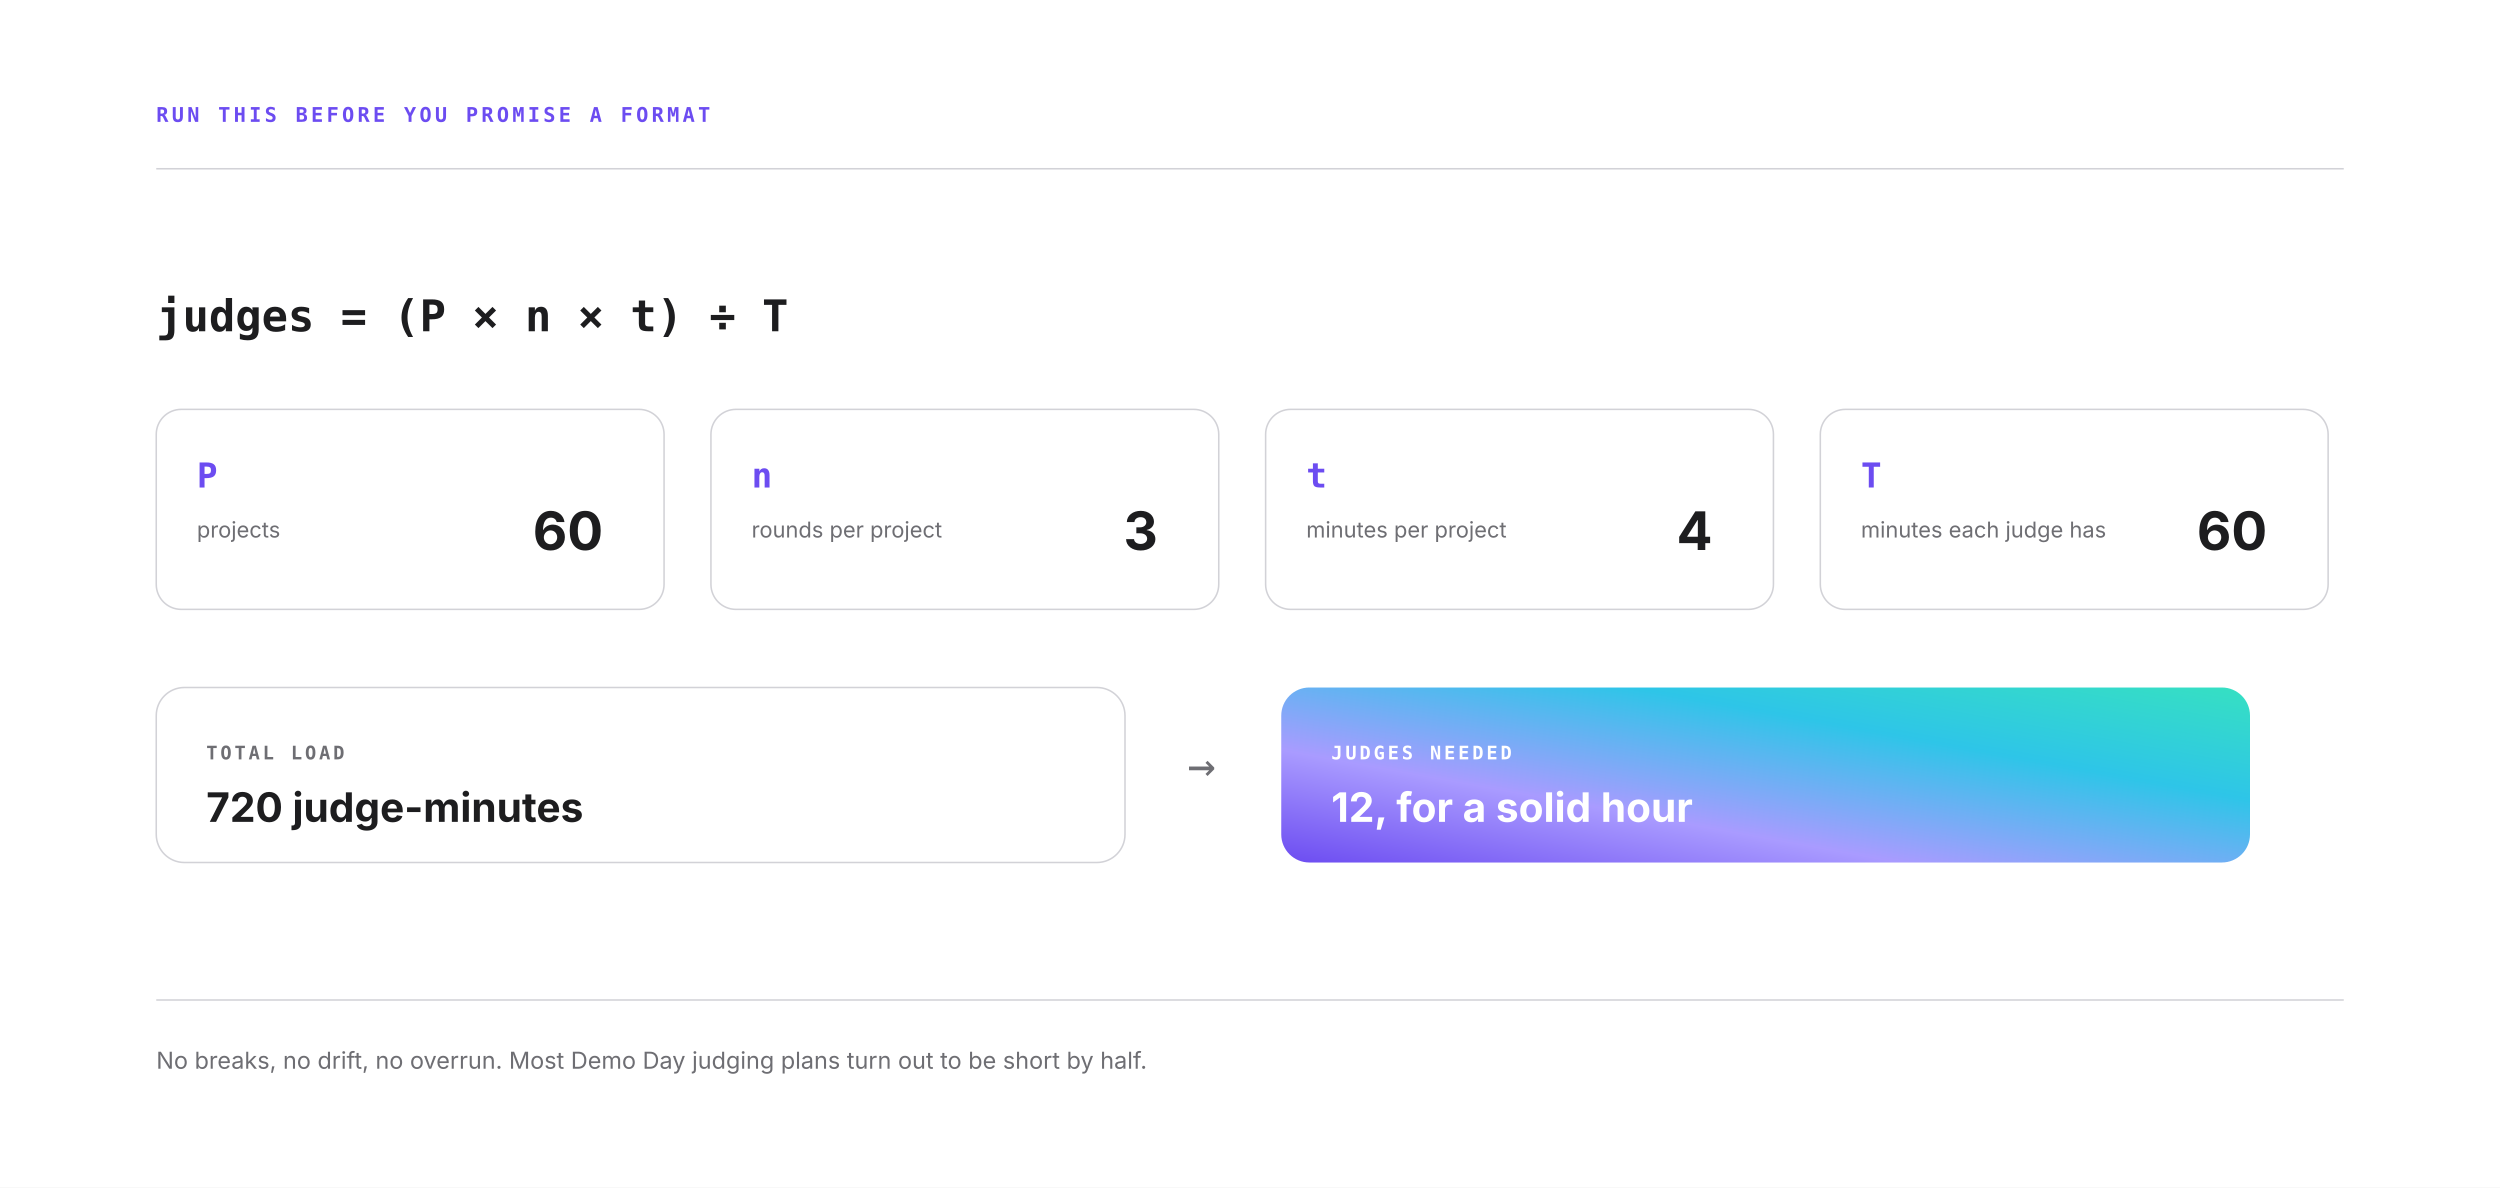
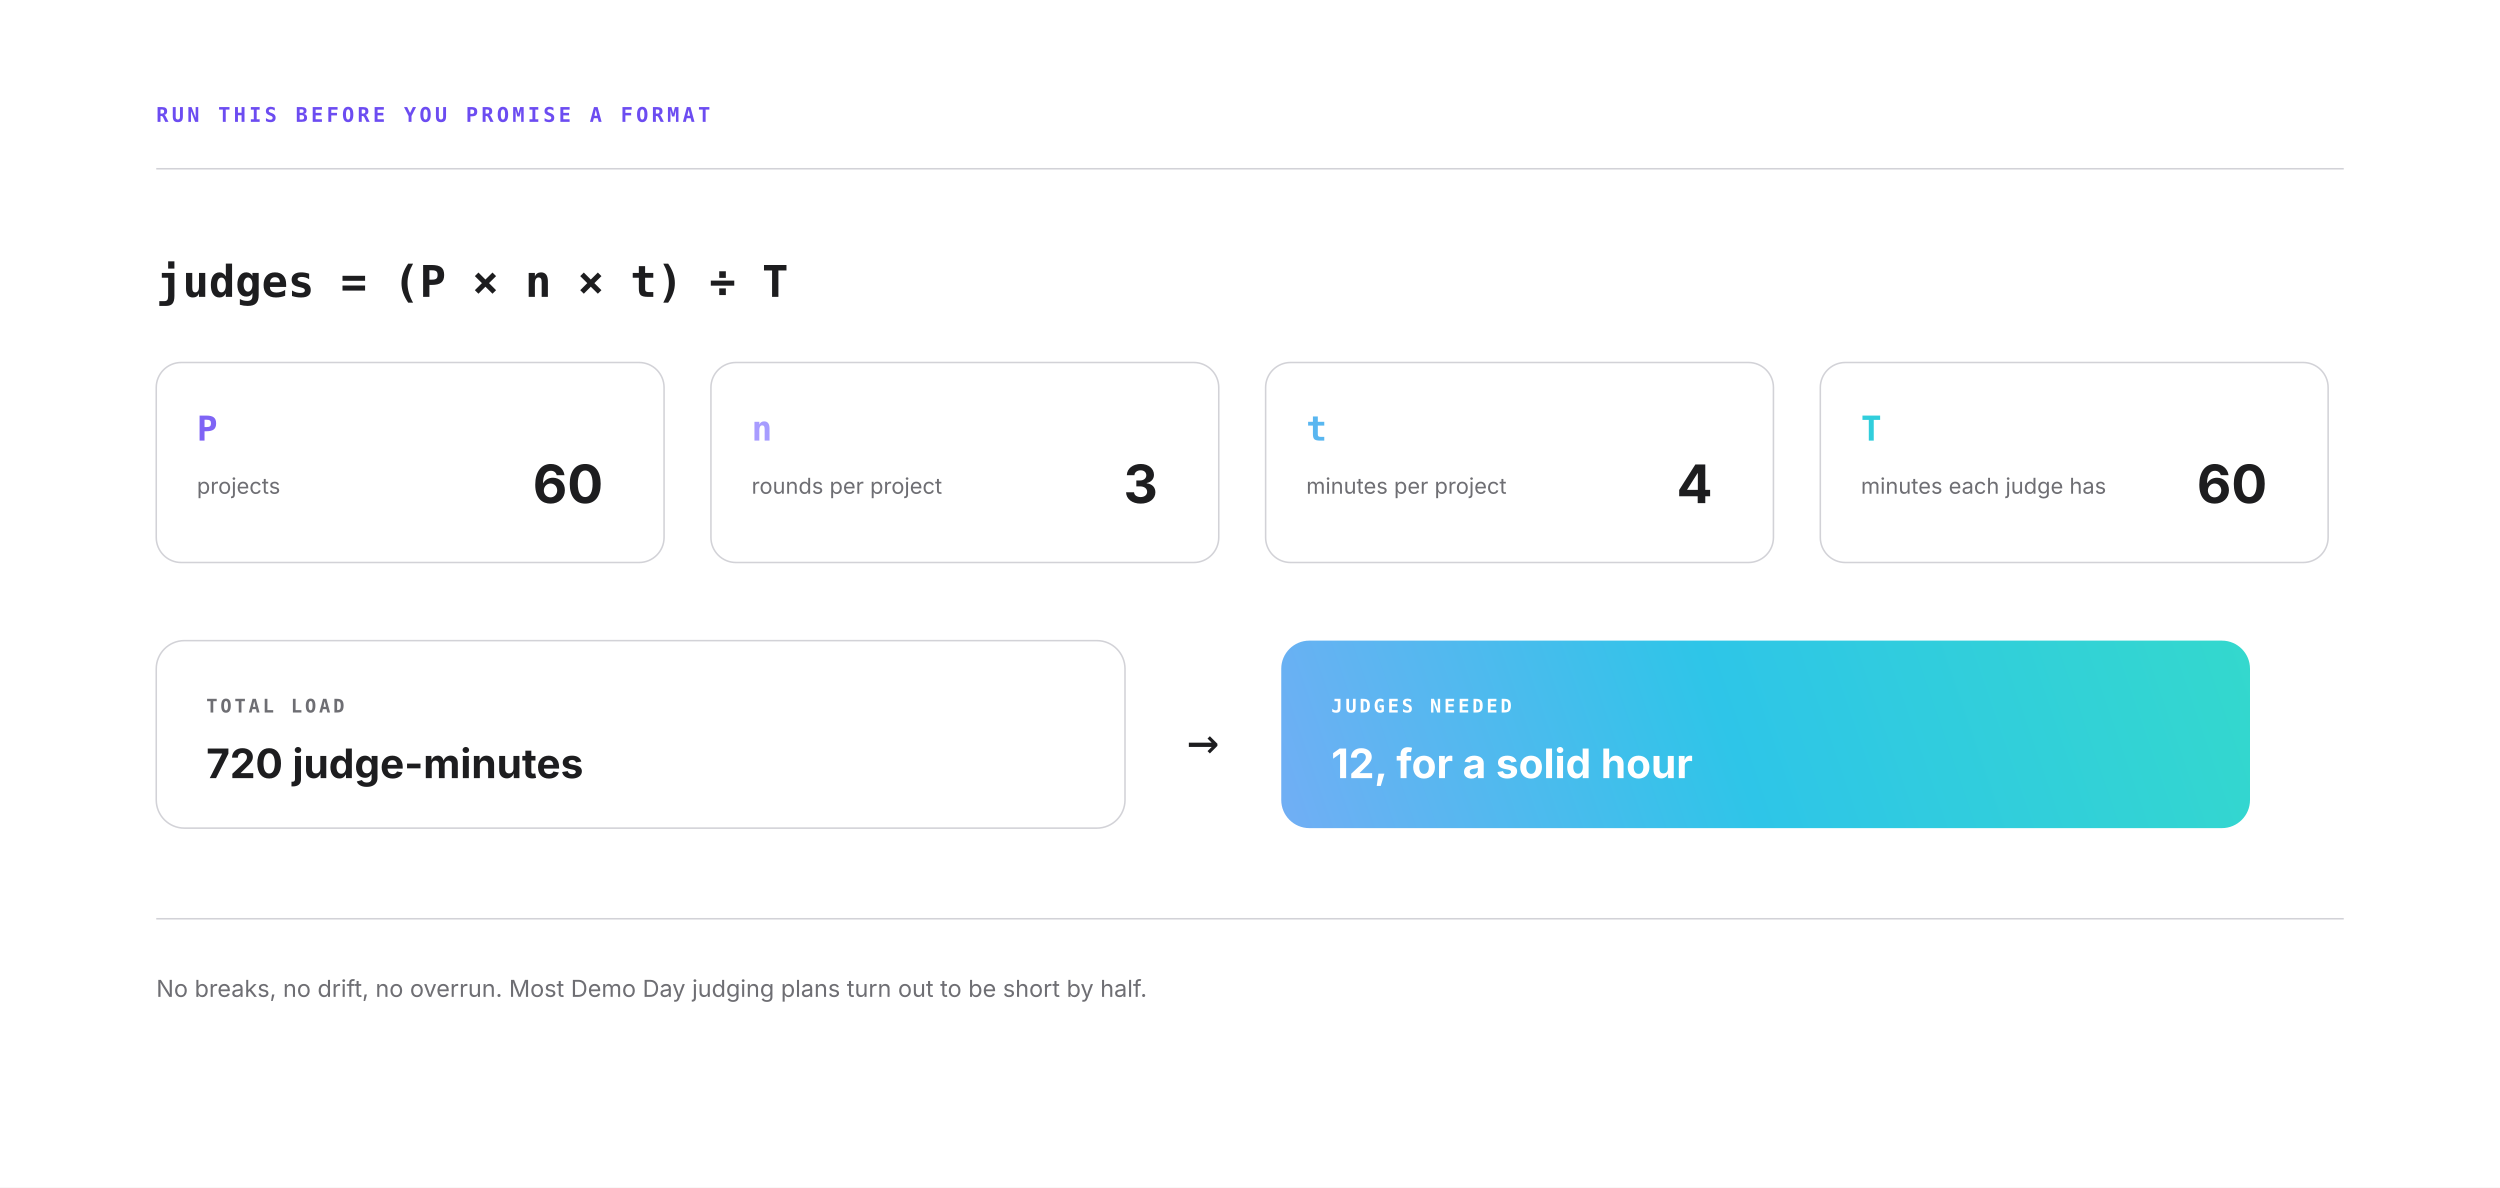
- <svg xmlns="http://www.w3.org/2000/svg" width="1600" height="760" viewBox="0 0 1600 760" role="img" aria-labelledby="t d">
+ <svg xmlns="http://www.w3.org/2000/svg" width="1600" height="760" viewBox="0 0 1600 760" role="img" aria-labelledby="title desc">
  <defs>
-     <linearGradient id="lens" x1="0" y1="1" x2="1" y2="0">
+     <linearGradient id="lens" gradientUnits="userSpaceOnUse" x1="100" y1="620" x2="1490" y2="140">
      <stop offset="0" stop-color="#6c4cf1" />
      <stop offset="0.32" stop-color="#a99bff" />
      <stop offset="0.68" stop-color="#2ec5e8" />
      <stop offset="1" stop-color="#36e0c2" />
    </linearGradient>
  </defs>
  <rect width="1600" height="760" fill="#ffffff" />
  <text x="100" y="78" fill="#6c4cf1" font-family="Menlo, ui-monospace, monospace" font-size="13" font-weight="700" letter-spacing="0.16em">RUN THIS BEFORE YOU PROMISE A FORMAT</text>
-   <line x1="100" y1="108" x2="1500" y2="108" stroke="#d2d2d7" stroke-width="1" />
-   <text x="100" y="212" fill="#1d1d1f" font-family="Menlo, ui-monospace, monospace" font-size="28" font-weight="700">judges = (P × n × t) ÷ T</text>
-   <rect x="100" y="262" width="325" height="128" rx="16" fill="#ffffff" stroke="#d2d2d7" />
-   <text x="126" y="312" fill="#6c4cf1" font-family="Menlo, ui-monospace, monospace" font-size="22" font-weight="700">P</text>
-   <text x="126" y="344" fill="#6e6e73" font-family="-apple-system, 'SF Pro Text', 'Helvetica Neue', sans-serif" font-size="14">projects</text>
-   <text x="386" y="352" text-anchor="end" fill="#1d1d1f" font-family="-apple-system, 'SF Pro Text', 'Helvetica Neue', sans-serif" font-size="34" font-weight="700">60</text>
-   <rect x="455" y="262" width="325" height="128" rx="16" fill="#ffffff" stroke="#d2d2d7" />
-   <text x="481" y="312" fill="#6c4cf1" font-family="Menlo, ui-monospace, monospace" font-size="22" font-weight="700">n</text>
-   <text x="481" y="344" fill="#6e6e73" font-family="-apple-system, 'SF Pro Text', 'Helvetica Neue', sans-serif" font-size="14">rounds per project</text>
-   <text x="741" y="352" text-anchor="end" fill="#1d1d1f" font-family="-apple-system, 'SF Pro Text', 'Helvetica Neue', sans-serif" font-size="34" font-weight="700">3</text>
-   <rect x="810" y="262" width="325" height="128" rx="16" fill="#ffffff" stroke="#d2d2d7" />
-   <text x="836" y="312" fill="#6c4cf1" font-family="Menlo, ui-monospace, monospace" font-size="22" font-weight="700">t</text>
-   <text x="836" y="344" fill="#6e6e73" font-family="-apple-system, 'SF Pro Text', 'Helvetica Neue', sans-serif" font-size="14">minutes per project</text>
-   <text x="1096" y="352" text-anchor="end" fill="#1d1d1f" font-family="-apple-system, 'SF Pro Text', 'Helvetica Neue', sans-serif" font-size="34" font-weight="700">4</text>
-   <rect x="1165" y="262" width="325" height="128" rx="16" fill="#ffffff" stroke="#d2d2d7" />
-   <text x="1191" y="312" fill="#6c4cf1" font-family="Menlo, ui-monospace, monospace" font-size="22" font-weight="700">T</text>
-   <text x="1191" y="344" fill="#6e6e73" font-family="-apple-system, 'SF Pro Text', 'Helvetica Neue', sans-serif" font-size="14">minutes each judge has</text>
-   <text x="1451" y="352" text-anchor="end" fill="#1d1d1f" font-family="-apple-system, 'SF Pro Text', 'Helvetica Neue', sans-serif" font-size="34" font-weight="700">60</text>
-   <rect x="100" y="440" width="620" height="112" rx="18" fill="#ffffff" stroke="#d2d2d7" />
-   <text x="132" y="486" fill="#6e6e73" font-family="Menlo, ui-monospace, monospace" font-size="12" font-weight="700" letter-spacing="0.15em">TOTAL LOAD</text>
-   <text x="132" y="526" fill="#1d1d1f" font-family="-apple-system, 'SF Pro Text', 'Helvetica Neue', sans-serif" font-size="26" font-weight="700">720 judge-minutes</text>
-   <text x="760" y="500" fill="#6e6e73" font-family="Menlo, ui-monospace, monospace" font-size="30">→</text>
-   <rect x="820" y="440" width="620" height="112" rx="18" fill="url(#lens)" />
-   <text x="852" y="486" fill="#ffffff" font-family="Menlo, ui-monospace, monospace" font-size="12" font-weight="700" letter-spacing="0.15em">JUDGES NEEDED</text>
-   <text x="852" y="526" fill="#ffffff" font-family="-apple-system, 'SF Pro Text', 'Helvetica Neue', sans-serif" font-size="26" font-weight="700">12, for a solid hour</text>
-   <line x1="100" y1="640" x2="1500" y2="640" stroke="#d2d2d7" stroke-width="1" />
-   <text x="100" y="684" fill="#6e6e73" font-family="-apple-system, 'SF Pro Text', 'Helvetica Neue', sans-serif" font-size="15">No breaks, no drift, no overrun. Most Demo Day judging plans turn out to be short by half.</text>
+   <line x1="100" y1="108" x2="1500" y2="108" stroke="#d2d2d7" />
+   <text x="100" y="190" fill="#1d1d1f" font-family="Menlo, ui-monospace, monospace" font-size="28" font-weight="700">judges = (P × n × t) ÷ T</text>
+   <g>
+     <rect x="100" y="232" width="325" height="128" rx="16" fill="#ffffff" stroke="#d2d2d7" />
+     <text x="126" y="282" fill="url(#lens)" font-family="Menlo, ui-monospace, monospace" font-size="22" font-weight="700">P</text>
+     <text x="126" y="316" fill="#6e6e73" font-family="-apple-system, 'SF Pro Text', 'Helvetica Neue', sans-serif" font-size="14">projects</text>
+     <text x="386" y="322" text-anchor="end" fill="#1d1d1f" font-family="-apple-system, 'SF Pro Text', 'Helvetica Neue', sans-serif" font-size="34" font-weight="700">60</text>
+     <rect x="455" y="232" width="325" height="128" rx="16" fill="#ffffff" stroke="#d2d2d7" />
+     <text x="481" y="282" fill="url(#lens)" font-family="Menlo, ui-monospace, monospace" font-size="22" font-weight="700">n</text>
+     <text x="481" y="316" fill="#6e6e73" font-family="-apple-system, 'SF Pro Text', 'Helvetica Neue', sans-serif" font-size="14">rounds per project</text>
+     <text x="741" y="322" text-anchor="end" fill="#1d1d1f" font-family="-apple-system, 'SF Pro Text', 'Helvetica Neue', sans-serif" font-size="34" font-weight="700">3</text>
+     <rect x="810" y="232" width="325" height="128" rx="16" fill="#ffffff" stroke="#d2d2d7" />
+     <text x="836" y="282" fill="url(#lens)" font-family="Menlo, ui-monospace, monospace" font-size="22" font-weight="700">t</text>
+     <text x="836" y="316" fill="#6e6e73" font-family="-apple-system, 'SF Pro Text', 'Helvetica Neue', sans-serif" font-size="14">minutes per project</text>
+     <text x="1096" y="322" text-anchor="end" fill="#1d1d1f" font-family="-apple-system, 'SF Pro Text', 'Helvetica Neue', sans-serif" font-size="34" font-weight="700">4</text>
+     <rect x="1165" y="232" width="325" height="128" rx="16" fill="#ffffff" stroke="#d2d2d7" />
+     <text x="1191" y="282" fill="url(#lens)" font-family="Menlo, ui-monospace, monospace" font-size="22" font-weight="700">T</text>
+     <text x="1191" y="316" fill="#6e6e73" font-family="-apple-system, 'SF Pro Text', 'Helvetica Neue', sans-serif" font-size="14">minutes each judge has</text>
+     <text x="1451" y="322" text-anchor="end" fill="#1d1d1f" font-family="-apple-system, 'SF Pro Text', 'Helvetica Neue', sans-serif" font-size="34" font-weight="700">60</text>
+   </g>
+   <rect x="100" y="410" width="620" height="120" rx="18" fill="#ffffff" stroke="#d2d2d7" />
+   <text x="132" y="456" fill="#6e6e73" font-family="Menlo, ui-monospace, monospace" font-size="12" font-weight="700" letter-spacing="0.15em">TOTAL LOAD</text>
+   <text x="132" y="498" fill="#1d1d1f" font-family="-apple-system, 'SF Pro Text', 'Helvetica Neue', sans-serif" font-size="26" font-weight="700">720 judge-minutes</text>
+   <text x="770" y="486" text-anchor="middle" fill="#1d1d1f" font-family="Menlo, ui-monospace, monospace" font-size="34">→</text>
+   <rect x="820" y="410" width="620" height="120" rx="18" fill="url(#lens)" />
+   <text x="852" y="456" fill="#ffffff" font-family="Menlo, ui-monospace, monospace" font-size="12" font-weight="700" letter-spacing="0.15em">JUDGES NEEDED</text>
+   <text x="852" y="498" fill="#ffffff" font-family="-apple-system, 'SF Pro Text', 'Helvetica Neue', sans-serif" font-size="26" font-weight="700">12, for a solid hour</text>
+   <line x1="100" y1="588" x2="1500" y2="588" stroke="#d2d2d7" />
+   <text x="100" y="638" fill="#6e6e73" font-family="-apple-system, 'SF Pro Text', 'Helvetica Neue', sans-serif" font-size="15">No breaks, no drift, no overrun. Most Demo Day judging plans turn out to be short by half.</text>
</svg>
